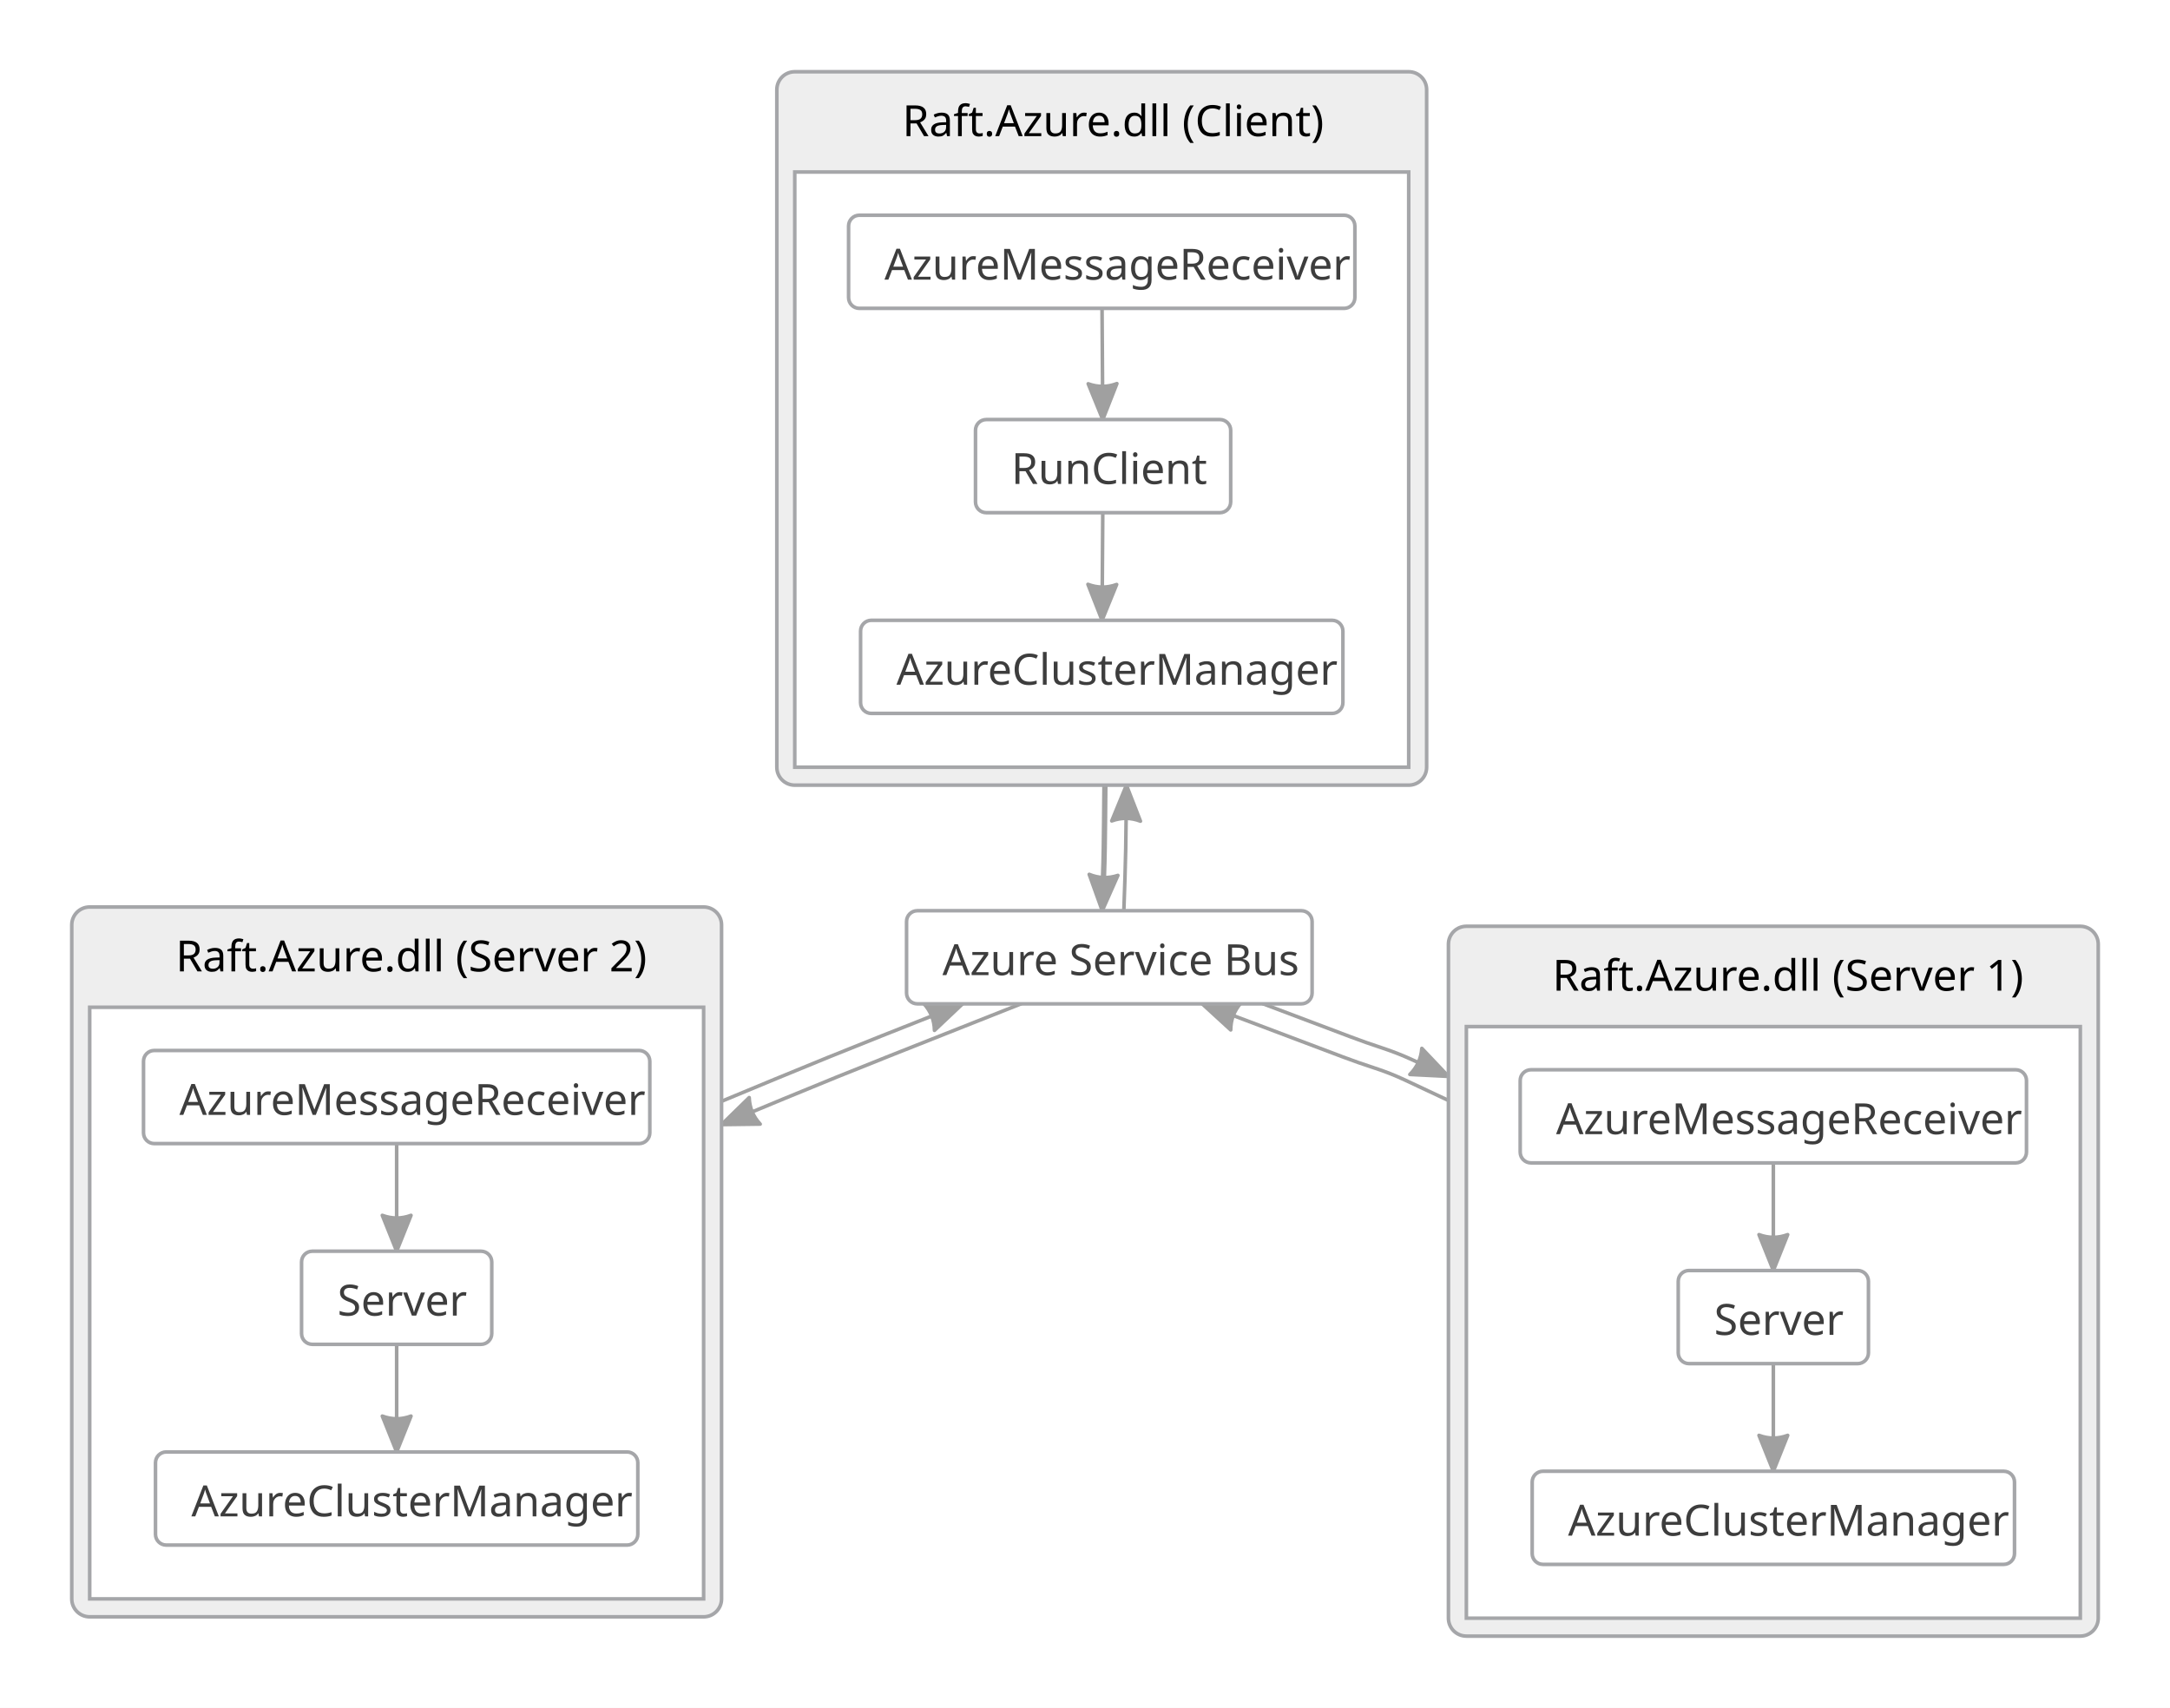
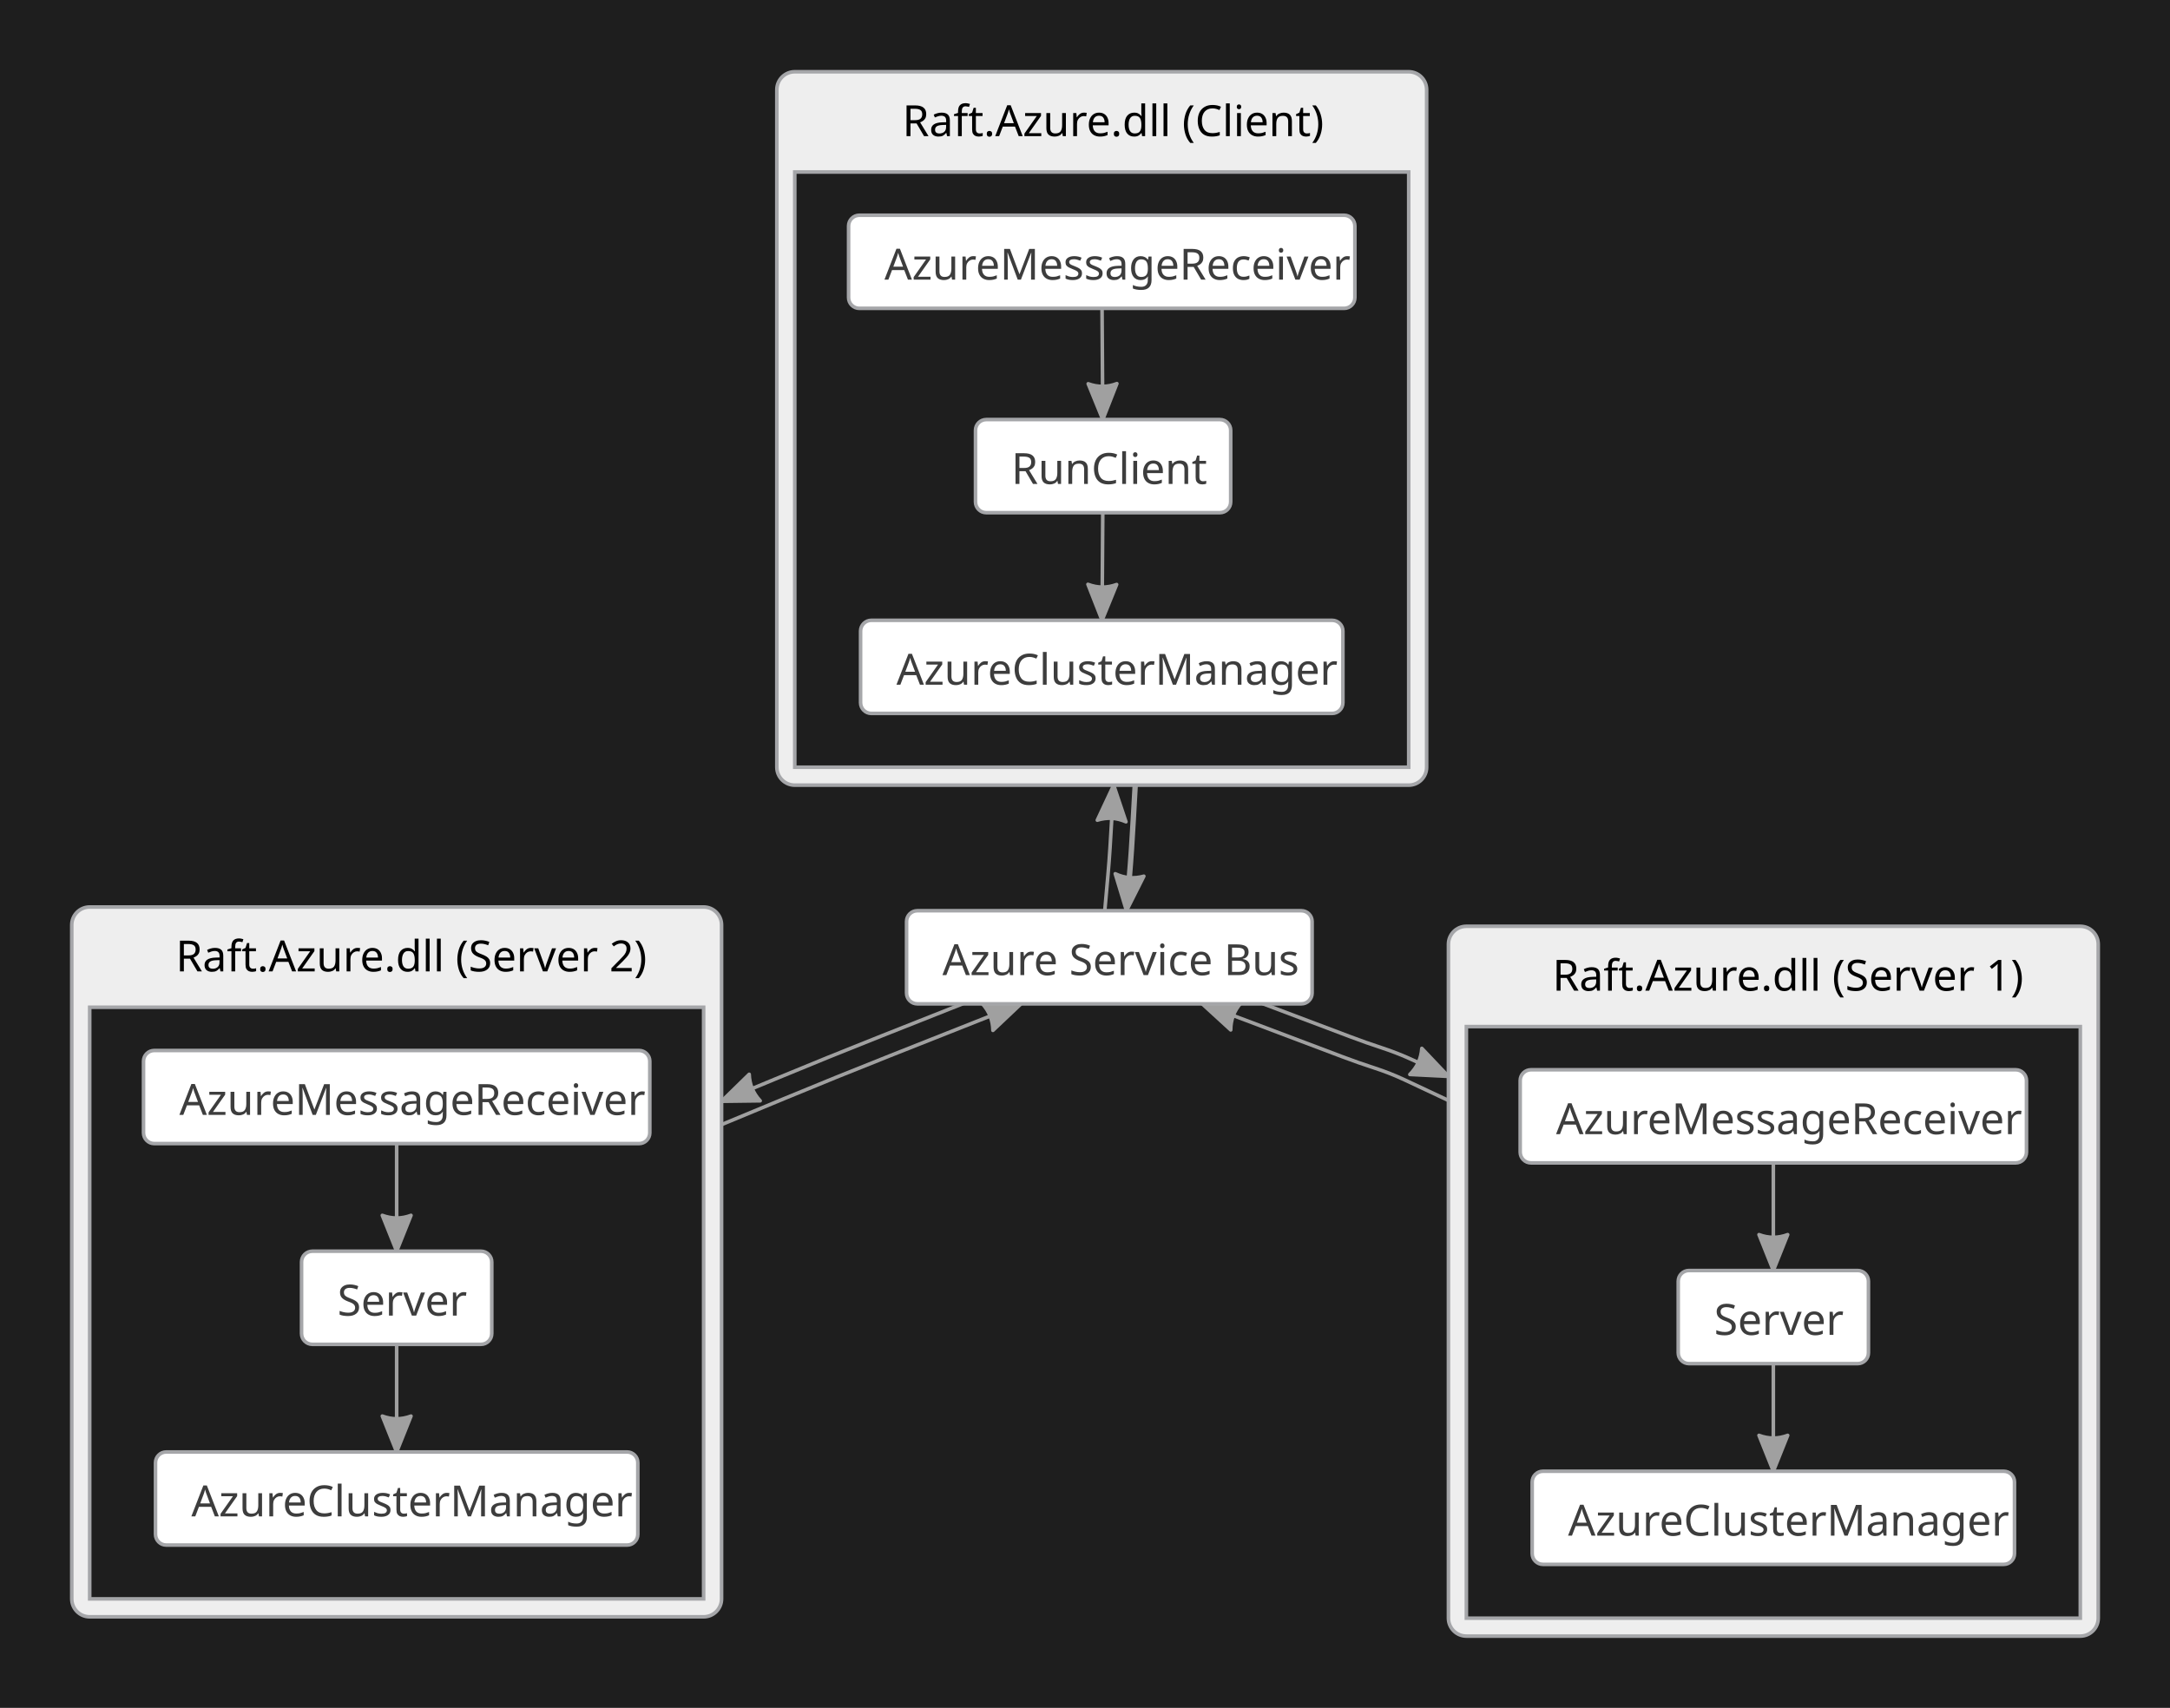
<svg xmlns="http://www.w3.org/2000/svg" stroke-linecap="round" font-size="12" font-family="Segoe UI" width="604.85" height="476.098">
  <defs />
-   <rect width="604.85" height="476.098" fill="#FFFFFF" />
+   <rect width="604.85" height="476.098" fill="#1E1E1E" />
  <g transform="translate(5.528361,-13.78242)">
+     <g id="AzureServiceBus-&gt;AzureMessageReceiver" />
+     <g id="AzureServiceBus-&gt;AzureMessageReceiver1" />
+     <g id="AzureServiceBus-&gt;AzureMessageReceiver2" />
    <g id="AzureServiceBus-&gt;Raft.AzureClient.dll">
-       <path d="M 307.723,267.663 L 308.035,258.611 A 477.121,477.121 3.142 0 0 308.248,250.346 A 1066.871,1066.871 3.142 0 0 308.357,242.08 L 308.361,241.662" fill="none" stroke="#A0A0A0" stroke-width="1" />
-       <path d="M 308.445,232.663 L 304.352,242.625 C 307.028,241.65 309.694,241.675 312.352,242.7 z" fill="#A0A0A0" stroke="#A0A0A0" stroke-width="1" stroke-linejoin="round" />
+       <path d="M 302.407,267.663 L 303.302,257.627 A 288.549,288.549 3.142 0 0 303.874,250.103 A 1307.86,1307.86 3.142 0 0 304.325,242.571 L 304.378,241.648" fill="none" stroke="#A0A0A0" stroke-width="1" />
+       <path d="M 304.891,232.663 L 300.327,242.419 C 303.047,241.572 305.709,241.724 308.314,242.875 z" fill="#A0A0A0" stroke="#A0A0A0" stroke-width="1" stroke-linejoin="round" />
    </g>
    <g id="AzureServiceBus-&gt;Raft.AzureClient.dll(Server)">
-       <path d="M 346.564,293.623 L 370.917,302.815 A 209.548,209.548 3.142 0 0 379.607,305.878 A 80.726,80.726 0 0 1 388.172,309.239 L 390.021,310.089" fill="none" stroke="#A0A0A0" stroke-width="1" />
+       <path d="M 346.564,293.623 L 370.917,302.815 A 209.552,209.552 3.142 0 0 379.607,305.878 A 80.726,80.726 0 0 1 388.172,309.239 L 390.021,310.089" fill="none" stroke="#A0A0A0" stroke-width="1" />
      <path d="M 398.198,313.849 L 390.784,306.037 C 390.578,308.878 389.464,311.301 387.442,313.306 z" fill="#A0A0A0" stroke="#A0A0A0" stroke-width="1" stroke-linejoin="round" />
    </g>
    <g id="AzureServiceBus-&gt;Raft.AzureClient.dll(Server2)">
-       <path d="M 279.056,293.623 L 242.404,308.141 A 1965.848,1965.848 3.142 0 0 227.662,314.049 A 1965.848,1965.848 3.142 0 0 212.969,320.076 L 203.908,323.836" fill="none" stroke="#A0A0A0" stroke-width="1" />
-       <path d="M 195.595,327.285 L 206.364,327.148 C 204.419,325.068 203.397,322.605 203.298,319.758 z" fill="#A0A0A0" stroke="#A0A0A0" stroke-width="1" stroke-linejoin="round" />
+       <path d="M 262.762,293.623 L 240.151,302.579 A 1964.74,1964.74 3.142 0 0 225.364,308.506 A 1964.74,1964.74 3.142 0 0 210.626,314.552 L 203.908,317.34" fill="none" stroke="#A0A0A0" stroke-width="1" />
+       <path d="M 195.595,320.789 L 206.364,320.651 C 204.419,318.571 203.397,316.108 203.298,313.262 z" fill="#A0A0A0" stroke="#A0A0A0" stroke-width="1" stroke-linejoin="round" />
    </g>
+     <g id="Raft.AzureClient.dll-&gt;AzureServiceBus" />
    <g id="Raft.AzureClient.dll-&gt;AzureServiceBus">
-       <path d="M 302.441,232.663 L 302.353,242.641 A 1126.439,1126.439 0 0 1 302.26,250.231 A 364.68,364.68 0 0 1 302.063,257.819 L 302.032,258.669" fill="none" stroke="#A0A0A0" stroke-width="1.5" />
-       <path d="M 301.704,267.663 L 306.065,257.815 C 303.364,258.717 300.699,258.62 298.071,257.524 z" fill="#A0A0A0" stroke="#A0A0A0" stroke-width="1" stroke-linejoin="round" />
+       <path d="M 310.891,232.663 L 310.355,242.242 A 819.746,819.746 0 0 1 309.85,250.51 A 426.808,426.808 0 0 1 309.229,258.696" fill="none" stroke="#A0A0A0" stroke-width="1.5" />
+       <path d="M 308.461,267.663 L 313.3,258.041 C 310.558,258.81 307.901,258.582 305.329,257.358 z" fill="#A0A0A0" stroke="#A0A0A0" stroke-width="1" stroke-linejoin="round" />
    </g>
    <g id="Raft.AzureClient.dll(Server)-&gt;AzureServiceBus">
-       <path d="M 398.198,320.55 L 386.104,314.871 A 73.243,73.243 3.142 0 0 377.521,311.484 A 192.678,192.678 0 0 1 368.799,308.428 L 337.993,296.801" fill="none" stroke="#A0A0A0" stroke-width="1" />
+       <path d="M 398.198,320.55 L 386.104,314.871 A 73.243,73.243 3.142 0 0 377.521,311.484 A 192.681,192.681 0 0 1 368.799,308.428 L 337.993,296.801" fill="none" stroke="#A0A0A0" stroke-width="1" />
      <path d="M 329.573,293.623 L 337.516,300.896 C 337.522,298.048 338.464,295.554 340.341,293.412 z" fill="#A0A0A0" stroke="#A0A0A0" stroke-width="1" stroke-linejoin="round" />
    </g>
    <g id="Raft.AzureClient.dll(Server2)-&gt;AzureServiceBus">
-       <path d="M 195.595,320.789 L 210.67,314.535 A 1971.848,1971.848 0 0 1 225.408,308.489 A 1971.848,1971.848 0 0 1 240.194,302.563 L 254.396,296.937" fill="none" stroke="#A0A0A0" stroke-width="1" />
-       <path d="M 262.763,293.623 L 251.993,293.587 C 253.905,295.698 254.887,298.177 254.939,301.025 z" fill="#A0A0A0" stroke="#A0A0A0" stroke-width="1" stroke-linejoin="round" />
+       <path d="M 195.595,327.286 L 212.926,320.093 A 1958.74,1958.74 0 0 1 227.619,314.066 A 1958.74,1958.74 0 0 1 242.36,308.158 L 270.688,296.937" fill="none" stroke="#A0A0A0" stroke-width="1" />
+       <path d="M 279.055,293.623 L 268.285,293.587 C 270.197,295.698 271.179,298.177 271.231,301.024 z" fill="#A0A0A0" stroke="#A0A0A0" stroke-width="1" stroke-linejoin="round" />
    </g>
    <g id="Raft.AzureClient.dll">
      <rect x="211" y="33.782" rx="5" ry="5" width="181.123" height="198.88" fill="#EEEEEE" stroke="#A5A6A9" stroke-width="1" />
      <text x="246" y="51.732" fill="#000000">Raft.Azure.dll (Client)</text>
-       <rect x="216" y="61.742" width="171.123" height="165.92" fill="#FFFFFF" stroke="#A5A6A9" stroke-width="1" />
+       <rect x="216" y="61.742" width="171.123" height="165.92" fill="#1E1E1E" stroke="#A5A6A9" stroke-width="1" />
      <g id="AzureMessageReceiver-&gt;Client">
        <path d="M 301.648,99.743 L 301.794,121.743" fill="none" stroke="#A0A0A0" stroke-width="1" />
        <path d="M 301.854,130.743 L 305.787,120.716 C 303.127,121.734 300.461,121.752 297.787,120.769 z" fill="#A0A0A0" stroke="#A0A0A0" stroke-width="1" stroke-linejoin="round" />
      </g>
      <g id="Client-&gt;AzureClusterManager1">
        <path d="M 301.852,156.703 L 301.71,177.703" fill="none" stroke="#A0A0A0" stroke-width="1" />
        <path d="M 301.649,186.703 L 305.717,176.73 C 303.044,177.712 300.377,177.694 297.717,176.676 z" fill="#A0A0A0" stroke="#A0A0A0" stroke-width="1" stroke-linejoin="round" />
      </g>
      <g id="AzureClusterManager1">
        <rect x="234.342" y="186.703" rx="3" ry="3" width="134.44" height="25.96" fill="#FFFFFF" stroke="#A5A6A9" stroke-width="1" />
        <text x="244.342" y="204.653" fill="#3D3D3D">AzureClusterManager</text>
      </g>
      <g id="AzureMessageReceiver">
        <rect x="231" y="73.783" rx="3" ry="3" width="141.123" height="25.96" fill="#FFFFFF" stroke="#A5A6A9" stroke-width="1" />
        <text x="241" y="91.733" fill="#3D3D3D">AzureMessageReceiver</text>
      </g>
      <g id="Client">
        <rect x="266.373" y="130.743" rx="3" ry="3" width="71.133" height="25.96" fill="#FFFFFF" stroke="#A5A6A9" stroke-width="1" />
        <text x="276.373" y="148.693" fill="#3D3D3D">RunClient</text>
      </g>
    </g>
    <g id="Raft.AzureClient.dll(Server)">
      <rect x="398.198" y="272" rx="5" ry="5" width="181.123" height="197.88" fill="#EEEEEE" stroke="#A5A6A9" stroke-width="1" />
      <text x="427.198" y="289.95" fill="#000000">Raft.Azure.dll (Server 1)</text>
-       <rect x="403.198" y="299.96" width="171.123" height="164.92" fill="#FFFFFF" stroke="#A5A6A9" stroke-width="1" />
+       <rect x="403.198" y="299.96" width="171.123" height="164.92" fill="#1E1E1E" stroke="#A5A6A9" stroke-width="1" />
      <g id="AzureMessageReceiver1-&gt;Server">
        <path d="M 488.76,337.96 L 488.76,358.96" fill="none" stroke="#A0A0A0" stroke-width="1" />
        <path d="M 488.76,367.96 L 492.76,357.96 C 490.093,358.96 487.427,358.96 484.76,357.96 z" fill="#A0A0A0" stroke="#A0A0A0" stroke-width="1" stroke-linejoin="round" />
      </g>
      <g id="Server-&gt;AzureClusterManager">
        <path d="M 488.76,393.92 L 488.76,414.92" fill="none" stroke="#A0A0A0" stroke-width="1" />
        <path d="M 488.76,423.92 L 492.76,413.92 C 490.093,414.92 487.427,414.92 484.76,413.92 z" fill="#A0A0A0" stroke="#A0A0A0" stroke-width="1" stroke-linejoin="round" />
      </g>
      <g id="AzureClusterManager">
        <rect x="421.54" y="423.92" rx="3" ry="3" width="134.44" height="25.96" fill="#FFFFFF" stroke="#A5A6A9" stroke-width="1" />
        <text x="431.54" y="441.87" fill="#3D3D3D">AzureClusterManager</text>
      </g>
      <g id="AzureMessageReceiver1">
        <rect x="418.198" y="312" rx="3" ry="3" width="141.123" height="25.96" fill="#FFFFFF" stroke="#A5A6A9" stroke-width="1" />
        <text x="428.198" y="329.95" fill="#3D3D3D">AzureMessageReceiver</text>
      </g>
      <g id="Server">
        <rect x="462.25" y="367.96" rx="3" ry="3" width="53.02" height="25.96" fill="#FFFFFF" stroke="#A5A6A9" stroke-width="1" />
        <text x="472.25" y="385.91" fill="#3D3D3D">Server</text>
      </g>
    </g>
    <g id="Raft.AzureClient.dll(Server2)">
      <rect x="14.472" y="266.623" rx="5" ry="5" width="181.123" height="197.88" fill="#EEEEEE" stroke="#A5A6A9" stroke-width="1" />
      <text x="43.472" y="284.573" fill="#000000">Raft.Azure.dll (Server 2)</text>
-       <rect x="19.472" y="294.583" width="171.123" height="164.92" fill="#FFFFFF" stroke="#A5A6A9" stroke-width="1" />
+       <rect x="19.472" y="294.583" width="171.123" height="164.92" fill="#1E1E1E" stroke="#A5A6A9" stroke-width="1" />
      <g id="AzureMessageReceiver2-&gt;Server1">
        <path d="M 105.033,332.583 L 105.033,353.583" fill="none" stroke="#A0A0A0" stroke-width="1" />
        <path d="M 105.033,362.583 L 109.033,352.583 C 106.367,353.583 103.7,353.583 101.033,352.583 z" fill="#A0A0A0" stroke="#A0A0A0" stroke-width="1" stroke-linejoin="round" />
      </g>
      <g id="Server1-&gt;AzureClusterManager2">
        <path d="M 105.033,388.543 L 105.033,409.543" fill="none" stroke="#A0A0A0" stroke-width="1" />
        <path d="M 105.033,418.543 L 109.033,408.543 C 106.367,409.543 103.7,409.543 101.033,408.543 z" fill="#A0A0A0" stroke="#A0A0A0" stroke-width="1" stroke-linejoin="round" />
      </g>
      <g id="AzureClusterManager2">
        <rect x="37.813" y="418.543" rx="3" ry="3" width="134.44" height="25.96" fill="#FFFFFF" stroke="#A5A6A9" stroke-width="1" />
        <text x="47.813" y="436.493" fill="#3D3D3D">AzureClusterManager</text>
      </g>
      <g id="AzureMessageReceiver2">
        <rect x="34.472" y="306.623" rx="3" ry="3" width="141.123" height="25.96" fill="#FFFFFF" stroke="#A5A6A9" stroke-width="1" />
        <text x="44.472" y="324.573" fill="#3D3D3D">AzureMessageReceiver</text>
      </g>
      <g id="Server1">
        <rect x="78.523" y="362.583" rx="3" ry="3" width="53.02" height="25.96" fill="#FFFFFF" stroke="#A5A6A9" stroke-width="1" />
        <text x="88.523" y="380.533" fill="#3D3D3D">Server</text>
      </g>
    </g>
    <g id="AzureServiceBus">
      <rect x="247.158" y="267.663" rx="3" ry="3" width="113.04" height="25.96" fill="#FFFFFF" stroke="#A5A6A9" stroke-width="1" />
      <text x="257.158" y="285.613" fill="#3D3D3D">Azure Service Bus</text>
    </g>
  </g>
</svg>
